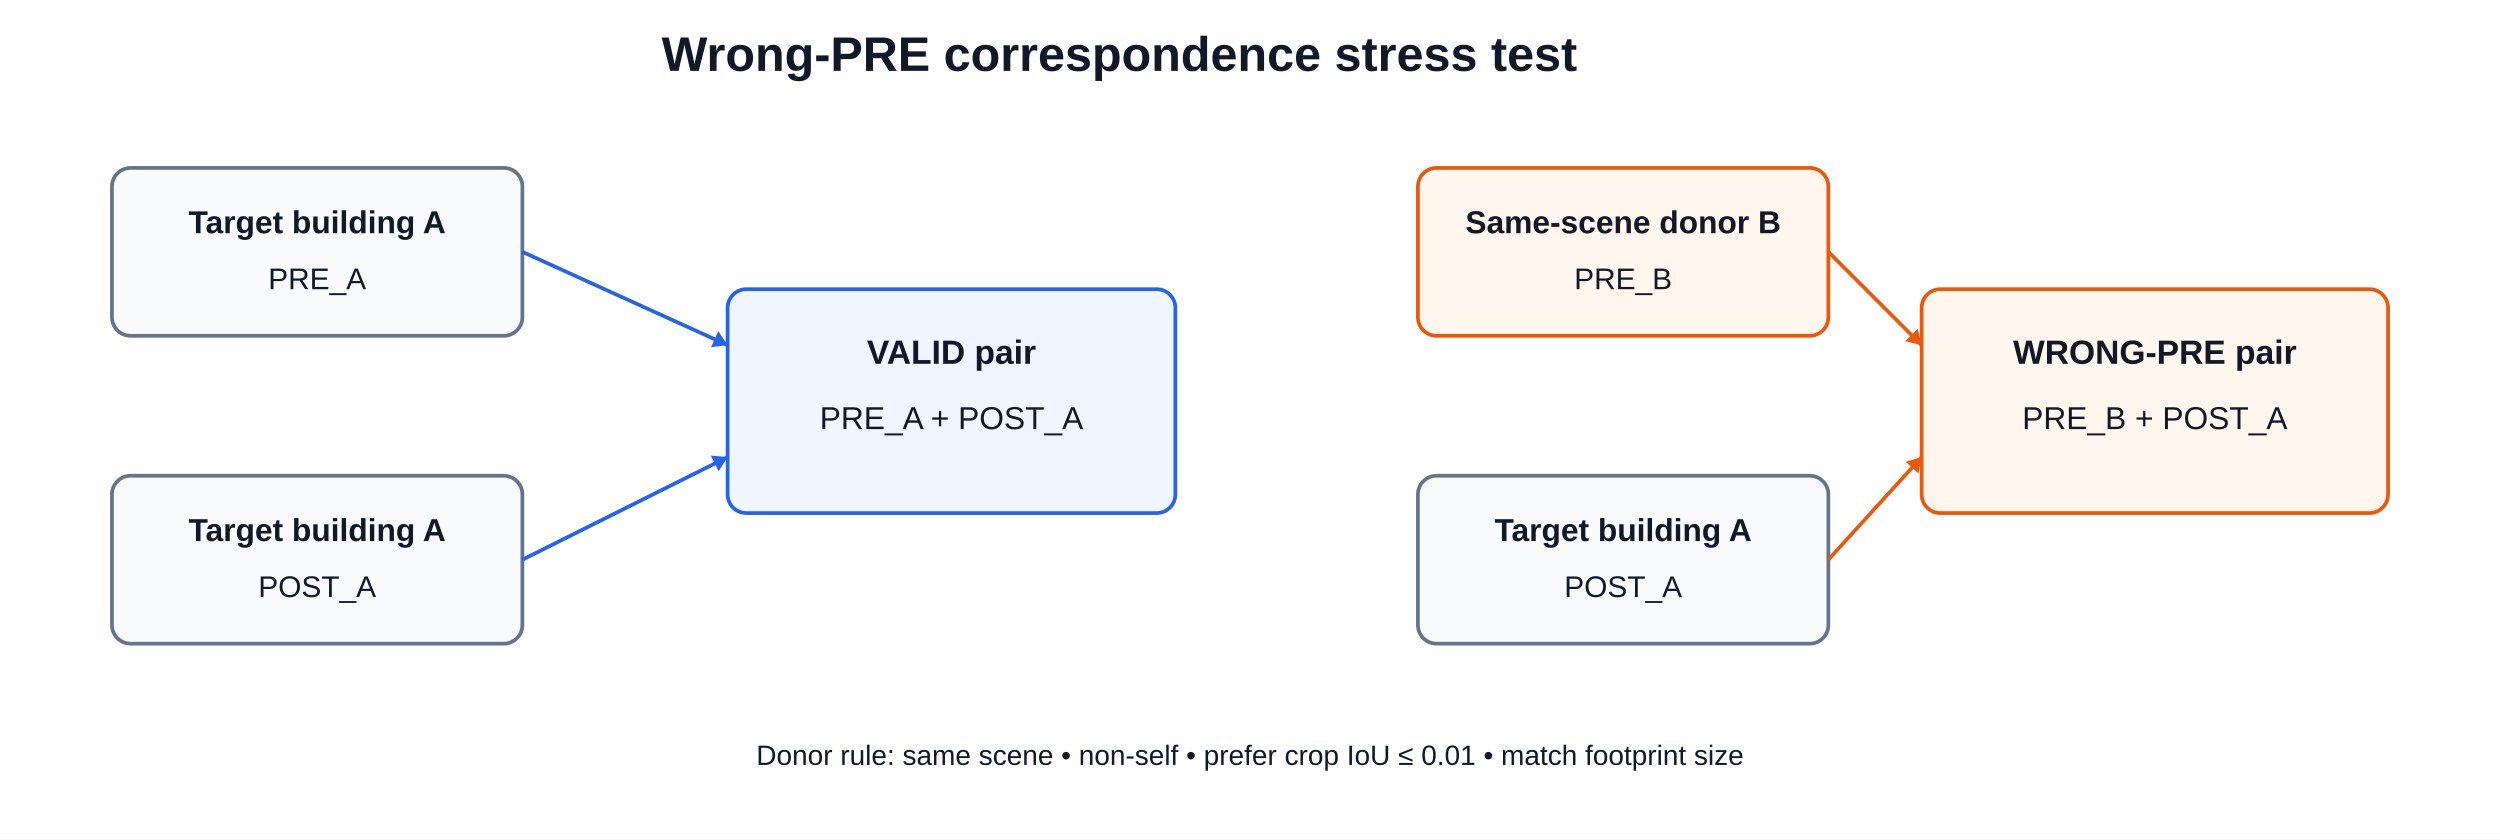
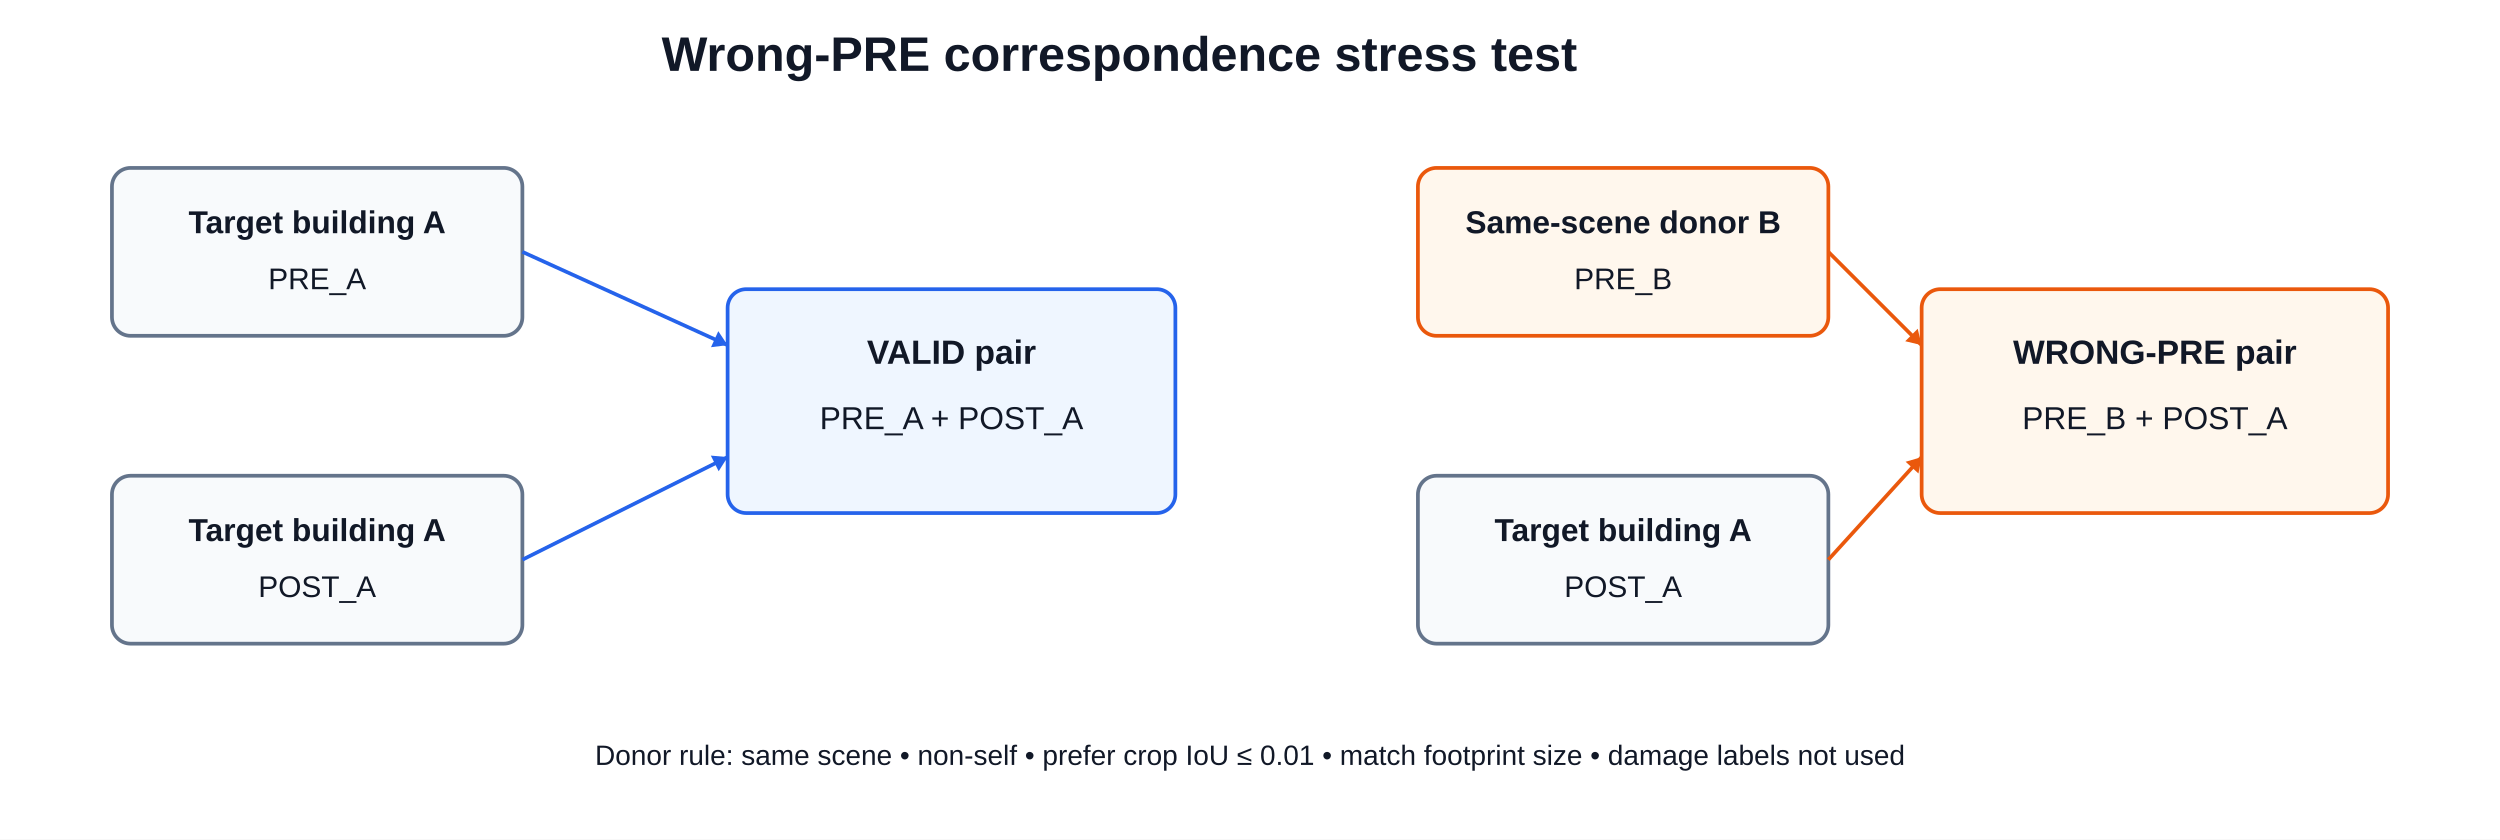
<svg xmlns="http://www.w3.org/2000/svg" width="1340" height="450" viewBox="0 0 1340 450">
  <rect width="100%" height="100%" fill="white" />
  <text x="600" y="38" font-family="Arial,Helvetica,sans-serif" font-size="26" font-weight="700" text-anchor="middle" fill="#111827">Wrong-PRE correspondence stress test</text>
  <rect x="60" y="90" width="220" height="90" rx="10" fill="#f8fafc" stroke="#64748b" stroke-width="2" />
  <text x="170" y="125" font-family="Arial,Helvetica,sans-serif" font-size="17" font-weight="700" text-anchor="middle" fill="#111827">Target building A</text>
  <text x="170" y="155" font-family="Arial,Helvetica,sans-serif" font-size="16" font-weight="400" text-anchor="middle" fill="#111827">PRE_A</text>
  <rect x="60" y="255" width="220" height="90" rx="10" fill="#f8fafc" stroke="#64748b" stroke-width="2" />
  <text x="170" y="290" font-family="Arial,Helvetica,sans-serif" font-size="17" font-weight="700" text-anchor="middle" fill="#111827">Target building A</text>
  <text x="170" y="320" font-family="Arial,Helvetica,sans-serif" font-size="16" font-weight="400" text-anchor="middle" fill="#111827">POST_A</text>
  <rect x="390" y="155" width="240" height="120" rx="10" fill="#eff6ff" stroke="#2563eb" stroke-width="2" />
  <text x="510" y="195" font-family="Arial,Helvetica,sans-serif" font-size="18" font-weight="700" text-anchor="middle" fill="#111827">VALID pair</text>
  <text x="510" y="230" font-family="Arial,Helvetica,sans-serif" font-size="17" font-weight="400" text-anchor="middle" fill="#111827">PRE_A + POST_A</text>
  <line x1="280" y1="135" x2="390" y2="185" stroke="#2563eb" stroke-width="2" />
  <polygon points="390,185 381.1,186.1 385.0,177.5" fill="#2563eb" />
  <line x1="280" y1="300" x2="390" y2="245" stroke="#2563eb" stroke-width="2" />
  <polygon points="390,245 385.2,252.6 381.0,244.2" fill="#2563eb" />
  <rect x="760" y="90" width="220" height="90" rx="10" fill="#fff7ed" stroke="#ea580c" stroke-width="2" />
  <text x="870" y="125" font-family="Arial,Helvetica,sans-serif" font-size="17" font-weight="700" text-anchor="middle" fill="#111827">Same-scene donor B</text>
  <text x="870" y="155" font-family="Arial,Helvetica,sans-serif" font-size="16" font-weight="400" text-anchor="middle" fill="#111827">PRE_B</text>
  <rect x="760" y="255" width="220" height="90" rx="10" fill="#f8fafc" stroke="#64748b" stroke-width="2" />
  <text x="870" y="290" font-family="Arial,Helvetica,sans-serif" font-size="17" font-weight="700" text-anchor="middle" fill="#111827">Target building A</text>
  <text x="870" y="320" font-family="Arial,Helvetica,sans-serif" font-size="16" font-weight="400" text-anchor="middle" fill="#111827">POST_A</text>
  <rect x="1030" y="155" width="250" height="120" rx="10" fill="#fff7ed" stroke="#ea580c" stroke-width="2" />
  <text x="1155" y="195" font-family="Arial,Helvetica,sans-serif" font-size="18" font-weight="700" text-anchor="middle" fill="#111827">WRONG-PRE pair</text>
  <text x="1155" y="230" font-family="Arial,Helvetica,sans-serif" font-size="17" font-weight="400" text-anchor="middle" fill="#111827">PRE_B + POST_A</text>
  <line x1="980" y1="135" x2="1030" y2="185" stroke="#ea580c" stroke-width="2" />
  <polygon points="1030,185 1021.2,182.9 1027.9,176.2" fill="#ea580c" />
  <line x1="980" y1="300" x2="1030" y2="245" stroke="#ea580c" stroke-width="2" />
  <polygon points="1030,245 1028.3,253.8 1021.4,247.5" fill="#ea580c" />
-   <text x="670" y="410" font-family="Arial,Helvetica,sans-serif" font-size="15" font-weight="400" text-anchor="middle" fill="#111827">Donor rule: same scene • non-self • prefer crop IoU ≤ 0.01 • match footprint size</text>
+   <text x="670" y="410" font-family="Arial,Helvetica,sans-serif" font-size="15" font-weight="400" text-anchor="middle" fill="#111827">Donor rule: same scene • non-self • prefer crop IoU ≤ 0.01 • match footprint size • damage labels not used</text>
</svg>
